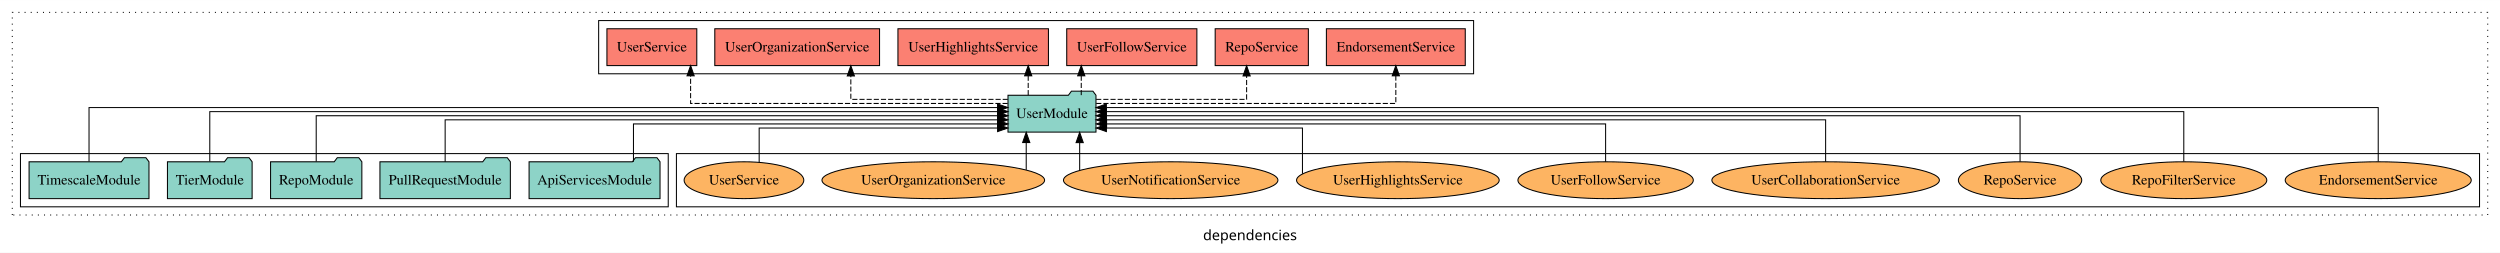
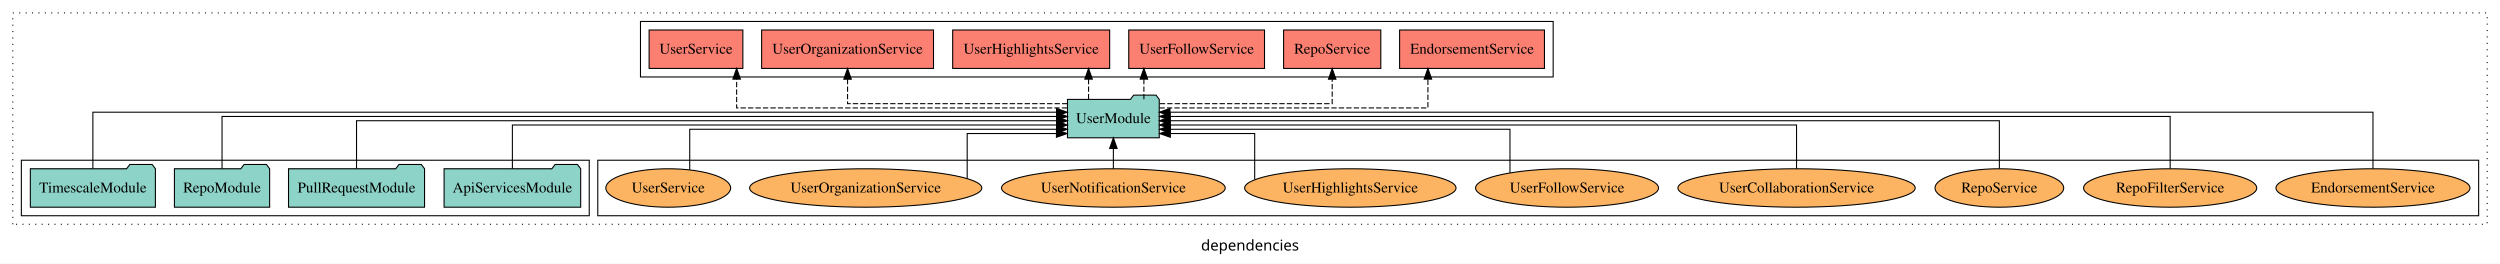
- <svg xmlns="http://www.w3.org/2000/svg" width="2443pt" height="247pt" viewBox="0.00 0.00 2443.00 246.80">
+ <svg xmlns="http://www.w3.org/2000/svg" width="2342pt" height="247pt" viewBox="0.00 0.00 2342.00 246.80">
  <g id="graph0" class="graph" transform="scale(1 1) rotate(0) translate(4 242.8)">
-     <polygon fill="white" stroke="transparent" points="-4,4 -4,-242.8 2439,-242.8 2439,4 -4,4" />
-     <text text-anchor="middle" x="1217.5" y="-8.2" font-family="sans-serif" font-size="14.00">dependencies</text>
+     <polygon fill="white" stroke="transparent" points="-4,4 -4,-242.8 2338,-242.8 2338,4 -4,4" />
+     <text text-anchor="middle" x="1167" y="-8.2" font-family="sans-serif" font-size="14.00">dependencies</text>
    <g id="clust1" class="cluster">
-       <polygon fill="none" stroke="black" stroke-dasharray="1,5" points="8,-32.8 8,-230.8 2427,-230.8 2427,-32.8 8,-32.8" />
+       <polygon fill="none" stroke="black" stroke-dasharray="1,5" points="8,-32.8 8,-230.8 2326,-230.8 2326,-32.8 8,-32.8" />
+     </g>
+     <g id="clust6" class="cluster">
+       <polygon fill="none" stroke="black" points="556,-40.8 556,-92.8 2318,-92.8 2318,-40.8 556,-40.8" />
+     </g>
+     <g id="clust3" class="cluster">
+       <polygon fill="none" stroke="black" points="16,-40.8 16,-92.8 548,-92.8 548,-40.8 16,-40.8" />
    </g>
    <g id="clust4" class="cluster">
-       <polygon fill="none" stroke="black" points="581,-170.8 581,-222.8 1436,-222.8 1436,-170.8 581,-170.8" />
-     </g>
-     <g id="clust6" class="cluster">
-       <polygon fill="none" stroke="black" points="657,-40.8 657,-92.8 2419,-92.8 2419,-40.8 657,-40.8" />
-     </g>
-     <g id="clust3" class="cluster">
-       <polygon fill="none" stroke="black" points="16,-40.8 16,-92.8 649,-92.8 649,-40.8 16,-40.8" />
+       <polygon fill="none" stroke="black" points="596,-170.8 596,-222.8 1451,-222.8 1451,-170.8 596,-170.8" />
    </g>
    <g id="node1" class="node">
-       <polygon fill="#8dd3c7" stroke="black" points="640.98,-84.8 637.98,-88.8 616.98,-88.8 613.98,-84.8 513.02,-84.8 513.02,-48.8 640.98,-48.8 640.98,-84.8" />
-       <text text-anchor="middle" x="577" y="-62.6" font-family="Times,serif" font-size="14.00">ApiServicesModule</text>
+       <polygon fill="#8dd3c7" stroke="black" points="539.98,-84.8 536.98,-88.8 515.98,-88.8 512.98,-84.8 412.02,-84.8 412.02,-48.8 539.98,-48.8 539.98,-84.8" />
+       <text text-anchor="middle" x="476" y="-62.6" font-family="Times,serif" font-size="14.00">ApiServicesModule</text>
    </g>
-     <g id="node6" class="node">
-       <polygon fill="#8dd3c7" stroke="black" points="1066.99,-149.8 1063.99,-153.8 1042.99,-153.8 1039.99,-149.8 981.01,-149.8 981.01,-113.8 1066.99,-113.8 1066.99,-149.8" />
-       <text text-anchor="middle" x="1024" y="-127.6" font-family="Times,serif" font-size="14.00">UserModule</text>
+     <g id="node5" class="node">
+       <polygon fill="#8dd3c7" stroke="black" points="1081.99,-149.8 1078.99,-153.8 1057.99,-153.8 1054.99,-149.8 996.01,-149.8 996.01,-113.8 1081.99,-113.8 1081.99,-149.8" />
+       <text text-anchor="middle" x="1039" y="-127.6" font-family="Times,serif" font-size="14.00">UserModule</text>
    </g>
    <g id="edge1" class="edge">
-       <path fill="none" stroke="black" d="M615.02,-84.81C615.02,-100.85 615.02,-121.8 615.02,-121.8 615.02,-121.8 971,-121.8 971,-121.8" />
-       <polygon fill="black" stroke="black" points="971,-125.3 981,-121.8 971,-118.3 971,-125.3" />
+       <path fill="none" stroke="black" d="M476,-84.82C476,-102.17 476,-125.8 476,-125.8 476,-125.8 985.76,-125.8 985.76,-125.8" />
+       <polygon fill="black" stroke="black" points="985.76,-129.3 995.76,-125.8 985.76,-122.3 985.76,-129.3" />
    </g>
    <g id="node2" class="node">
-       <polygon fill="#8dd3c7" stroke="black" points="494.72,-84.8 491.72,-88.8 470.72,-88.8 467.72,-84.8 367.28,-84.8 367.28,-48.8 494.72,-48.8 494.72,-84.8" />
-       <text text-anchor="middle" x="431" y="-62.6" font-family="Times,serif" font-size="14.00">PullRequestModule</text>
+       <polygon fill="#8dd3c7" stroke="black" points="393.72,-84.8 390.72,-88.8 369.72,-88.8 366.72,-84.8 266.28,-84.8 266.28,-48.8 393.72,-48.8 393.72,-84.8" />
+       <text text-anchor="middle" x="330" y="-62.6" font-family="Times,serif" font-size="14.00">PullRequestModule</text>
    </g>
    <g id="edge2" class="edge">
-       <path fill="none" stroke="black" d="M431,-84.82C431,-102.17 431,-125.8 431,-125.8 431,-125.8 970.88,-125.8 970.88,-125.8" />
-       <polygon fill="black" stroke="black" points="970.88,-129.3 980.88,-125.8 970.88,-122.3 970.88,-129.3" />
+       <path fill="none" stroke="black" d="M330,-85.02C330,-103.63 330,-129.8 330,-129.8 330,-129.8 985.98,-129.8 985.98,-129.8" />
+       <polygon fill="black" stroke="black" points="985.98,-133.3 995.98,-129.8 985.98,-126.3 985.98,-133.3" />
    </g>
    <g id="node3" class="node">
-       <polygon fill="#8dd3c7" stroke="black" points="349.6,-84.8 346.6,-88.8 325.6,-88.8 322.6,-84.8 260.4,-84.8 260.4,-48.8 349.6,-48.8 349.6,-84.8" />
-       <text text-anchor="middle" x="305" y="-62.6" font-family="Times,serif" font-size="14.00">RepoModule</text>
+       <polygon fill="#8dd3c7" stroke="black" points="248.6,-84.8 245.6,-88.8 224.6,-88.8 221.6,-84.8 159.4,-84.8 159.4,-48.8 248.6,-48.8 248.6,-84.8" />
+       <text text-anchor="middle" x="204" y="-62.6" font-family="Times,serif" font-size="14.00">RepoModule</text>
    </g>
    <g id="edge3" class="edge">
-       <path fill="none" stroke="black" d="M305,-85.02C305,-103.63 305,-129.8 305,-129.8 305,-129.8 970.91,-129.8 970.91,-129.8" />
-       <polygon fill="black" stroke="black" points="970.91,-133.3 980.91,-129.8 970.91,-126.3 970.91,-133.3" />
+       <path fill="none" stroke="black" d="M204,-85.11C204,-104.95 204,-133.8 204,-133.8 204,-133.8 985.87,-133.8 985.87,-133.8" />
+       <polygon fill="black" stroke="black" points="985.87,-137.3 995.87,-133.8 985.87,-130.3 985.87,-137.3" />
    </g>
    <g id="node4" class="node">
-       <polygon fill="#8dd3c7" stroke="black" points="242.37,-84.8 239.37,-88.8 218.37,-88.8 215.37,-84.8 159.63,-84.8 159.63,-48.8 242.37,-48.8 242.37,-84.8" />
-       <text text-anchor="middle" x="201" y="-62.6" font-family="Times,serif" font-size="14.00">TierModule</text>
-     </g>
-     <g id="edge4" class="edge">
-       <path fill="none" stroke="black" d="M201,-85.11C201,-104.95 201,-133.8 201,-133.8 201,-133.8 970.91,-133.8 970.91,-133.8" />
-       <polygon fill="black" stroke="black" points="970.91,-137.3 980.91,-133.8 970.91,-130.3 970.91,-137.3" />
-     </g>
-     <g id="node5" class="node">
      <polygon fill="#8dd3c7" stroke="black" points="141.58,-84.8 138.58,-88.8 117.58,-88.8 114.58,-84.8 24.42,-84.8 24.42,-48.8 141.58,-48.8 141.58,-84.8" />
      <text text-anchor="middle" x="83" y="-62.6" font-family="Times,serif" font-size="14.00">TimescaleModule</text>
    </g>
+     <g id="edge4" class="edge">
+       <path fill="none" stroke="black" d="M83,-85.08C83,-106.12 83,-137.8 83,-137.8 83,-137.8 985.75,-137.8 985.75,-137.8" />
+       <polygon fill="black" stroke="black" points="985.75,-141.3 995.75,-137.8 985.75,-134.3 985.75,-141.3" />
+     </g>
+     <g id="node6" class="node">
+       <polygon fill="#fb8072" stroke="black" points="1442.85,-214.8 1307.15,-214.8 1307.15,-178.8 1442.85,-178.8 1442.85,-214.8" />
+       <text text-anchor="middle" x="1375" y="-192.6" font-family="Times,serif" font-size="14.00">EndorsementService </text>
+     </g>
    <g id="edge5" class="edge">
-       <path fill="none" stroke="black" d="M83,-85.08C83,-106.12 83,-137.8 83,-137.8 83,-137.8 970.81,-137.8 970.81,-137.8" />
-       <polygon fill="black" stroke="black" points="970.81,-141.3 980.81,-137.8 970.81,-134.3 970.81,-141.3" />
+       <path fill="none" stroke="black" stroke-dasharray="5,2" d="M1082.16,-141.8C1164.01,-141.8 1333.67,-141.8 1333.67,-141.8 1333.67,-141.8 1333.67,-168.79 1333.67,-168.79" />
+       <polygon fill="black" stroke="black" points="1330.17,-168.79 1333.67,-178.79 1337.17,-168.79 1330.17,-168.79" />
    </g>
    <g id="node7" class="node">
-       <polygon fill="#fb8072" stroke="black" points="1427.85,-214.8 1292.15,-214.8 1292.15,-178.8 1427.85,-178.8 1427.85,-214.8" />
-       <text text-anchor="middle" x="1360" y="-192.6" font-family="Times,serif" font-size="14.00">EndorsementService </text>
+       <polygon fill="#fb8072" stroke="black" points="1289.53,-214.8 1198.47,-214.8 1198.47,-178.8 1289.53,-178.8 1289.53,-214.8" />
+       <text text-anchor="middle" x="1244" y="-192.6" font-family="Times,serif" font-size="14.00">RepoService </text>
    </g>
    <g id="edge6" class="edge">
-       <path fill="none" stroke="black" stroke-dasharray="5,2" d="M1067.24,-141.8C1157.99,-141.8 1360,-141.8 1360,-141.8 1360,-141.8 1360,-168.79 1360,-168.79" />
-       <polygon fill="black" stroke="black" points="1356.5,-168.79 1360,-178.79 1363.5,-168.79 1356.5,-168.79" />
+       <path fill="none" stroke="black" stroke-dasharray="5,2" d="M1082.48,-145.8C1142.65,-145.8 1244,-145.8 1244,-145.8 1244,-145.8 1244,-168.68 1244,-168.68" />
+       <polygon fill="black" stroke="black" points="1240.5,-168.68 1244,-178.68 1247.5,-168.68 1240.5,-168.68" />
    </g>
    <g id="node8" class="node">
-       <polygon fill="#fb8072" stroke="black" points="1274.53,-214.8 1183.47,-214.8 1183.47,-178.8 1274.53,-178.8 1274.53,-214.8" />
-       <text text-anchor="middle" x="1229" y="-192.6" font-family="Times,serif" font-size="14.00">RepoService </text>
+       <polygon fill="#fb8072" stroke="black" points="1180.59,-214.8 1053.41,-214.8 1053.41,-178.8 1180.59,-178.8 1180.59,-214.8" />
+       <text text-anchor="middle" x="1117" y="-192.6" font-family="Times,serif" font-size="14.00">UserFollowService </text>
    </g>
    <g id="edge7" class="edge">
-       <path fill="none" stroke="black" stroke-dasharray="5,2" d="M1067.16,-145.8C1123.27,-145.8 1214.19,-145.8 1214.19,-145.8 1214.19,-145.8 1214.19,-168.68 1214.19,-168.68" />
-       <polygon fill="black" stroke="black" points="1210.69,-168.68 1214.19,-178.68 1217.69,-168.68 1210.69,-168.68" />
+       <path fill="none" stroke="black" stroke-dasharray="5,2" d="M1067.6,-149.91C1067.6,-149.91 1067.6,-168.79 1067.6,-168.79" />
+       <polygon fill="black" stroke="black" points="1064.1,-168.79 1067.6,-178.79 1071.1,-168.79 1064.1,-168.79" />
    </g>
    <g id="node9" class="node">
-       <polygon fill="#fb8072" stroke="black" points="1165.59,-214.8 1038.41,-214.8 1038.41,-178.8 1165.59,-178.8 1165.59,-214.8" />
-       <text text-anchor="middle" x="1102" y="-192.6" font-family="Times,serif" font-size="14.00">UserFollowService </text>
+       <polygon fill="#fb8072" stroke="black" points="1035.53,-214.8 888.47,-214.8 888.47,-178.8 1035.53,-178.8 1035.53,-214.8" />
+       <text text-anchor="middle" x="962" y="-192.6" font-family="Times,serif" font-size="14.00">UserHighlightsService </text>
    </g>
    <g id="edge8" class="edge">
-       <path fill="none" stroke="black" stroke-dasharray="5,2" d="M1052.6,-149.91C1052.6,-149.91 1052.6,-168.79 1052.6,-168.79" />
-       <polygon fill="black" stroke="black" points="1049.1,-168.79 1052.6,-178.79 1056.1,-168.79 1049.1,-168.79" />
+       <path fill="none" stroke="black" stroke-dasharray="5,2" d="M1015.76,-149.91C1015.76,-149.91 1015.76,-168.79 1015.76,-168.79" />
+       <polygon fill="black" stroke="black" points="1012.26,-168.79 1015.76,-178.79 1019.26,-168.79 1012.26,-168.79" />
    </g>
    <g id="node10" class="node">
-       <polygon fill="#fb8072" stroke="black" points="1020.53,-214.8 873.47,-214.8 873.47,-178.8 1020.53,-178.8 1020.53,-214.8" />
-       <text text-anchor="middle" x="947" y="-192.6" font-family="Times,serif" font-size="14.00">UserHighlightsService </text>
+       <polygon fill="#fb8072" stroke="black" points="870.5,-214.8 709.5,-214.8 709.5,-178.8 870.5,-178.8 870.5,-214.8" />
+       <text text-anchor="middle" x="790" y="-192.6" font-family="Times,serif" font-size="14.00">UserOrganizationService </text>
    </g>
    <g id="edge9" class="edge">
-       <path fill="none" stroke="black" stroke-dasharray="5,2" d="M1000.76,-149.91C1000.76,-149.91 1000.76,-168.79 1000.76,-168.79" />
-       <polygon fill="black" stroke="black" points="997.26,-168.79 1000.76,-178.79 1004.26,-168.79 997.26,-168.79" />
+       <path fill="none" stroke="black" stroke-dasharray="5,2" d="M995.91,-145.8C924.64,-145.8 790,-145.8 790,-145.8 790,-145.8 790,-168.68 790,-168.68" />
+       <polygon fill="black" stroke="black" points="786.5,-168.68 790,-178.68 793.5,-168.68 786.5,-168.68" />
    </g>
    <g id="node11" class="node">
-       <polygon fill="#fb8072" stroke="black" points="855.5,-214.8 694.5,-214.8 694.5,-178.8 855.5,-178.8 855.5,-214.8" />
-       <text text-anchor="middle" x="775" y="-192.6" font-family="Times,serif" font-size="14.00">UserOrganizationService </text>
+       <polygon fill="#fb8072" stroke="black" points="691.91,-214.8 604.09,-214.8 604.09,-178.8 691.91,-178.8 691.91,-214.8" />
+       <text text-anchor="middle" x="648" y="-192.6" font-family="Times,serif" font-size="14.00">UserService </text>
    </g>
    <g id="edge10" class="edge">
-       <path fill="none" stroke="black" stroke-dasharray="5,2" d="M980.86,-145.8C923,-145.8 827.43,-145.8 827.43,-145.8 827.43,-145.8 827.43,-168.68 827.43,-168.68" />
-       <polygon fill="black" stroke="black" points="823.93,-168.68 827.43,-178.68 830.93,-168.68 823.93,-168.68" />
+       <path fill="none" stroke="black" stroke-dasharray="5,2" d="M995.73,-141.8C901.49,-141.8 686.09,-141.8 686.09,-141.8 686.09,-141.8 686.09,-168.79 686.09,-168.79" />
+       <polygon fill="black" stroke="black" points="682.59,-168.79 686.09,-178.79 689.59,-168.79 682.59,-168.79" />
    </g>
    <g id="node12" class="node">
-       <polygon fill="#fb8072" stroke="black" points="676.91,-214.8 589.09,-214.8 589.09,-178.8 676.91,-178.8 676.91,-214.8" />
-       <text text-anchor="middle" x="633" y="-192.6" font-family="Times,serif" font-size="14.00">UserService </text>
+       <ellipse fill="#fdb462" stroke="black" cx="2219" cy="-66.8" rx="90.89" ry="18" />
+       <text text-anchor="middle" x="2219" y="-62.6" font-family="Times,serif" font-size="14.00">EndorsementService</text>
    </g>
    <g id="edge11" class="edge">
-       <path fill="none" stroke="black" stroke-dasharray="5,2" d="M980.7,-141.8C886.4,-141.8 670.86,-141.8 670.86,-141.8 670.86,-141.8 670.86,-168.79 670.86,-168.79" />
-       <polygon fill="black" stroke="black" points="667.36,-168.79 670.86,-178.79 674.36,-168.79 667.36,-168.79" />
+       <path fill="none" stroke="black" d="M2219,-85.08C2219,-106.12 2219,-137.8 2219,-137.8 2219,-137.8 1092.04,-137.8 1092.04,-137.8" />
+       <polygon fill="black" stroke="black" points="1092.04,-134.3 1082.04,-137.8 1092.04,-141.3 1092.04,-134.3" />
    </g>
    <g id="node13" class="node">
-       <ellipse fill="#fdb462" stroke="black" cx="2320" cy="-66.8" rx="90.89" ry="18" />
-       <text text-anchor="middle" x="2320" y="-62.6" font-family="Times,serif" font-size="14.00">EndorsementService</text>
+       <ellipse fill="#fdb462" stroke="black" cx="2029" cy="-66.8" rx="81.1" ry="18" />
+       <text text-anchor="middle" x="2029" y="-62.6" font-family="Times,serif" font-size="14.00">RepoFilterService</text>
    </g>
    <g id="edge12" class="edge">
-       <path fill="none" stroke="black" d="M2320,-85.08C2320,-106.12 2320,-137.8 2320,-137.8 2320,-137.8 1077.12,-137.8 1077.12,-137.8" />
-       <polygon fill="black" stroke="black" points="1077.12,-134.3 1067.12,-137.8 1077.12,-141.3 1077.12,-134.3" />
+       <path fill="none" stroke="black" d="M2029,-85.11C2029,-104.95 2029,-133.8 2029,-133.8 2029,-133.8 1092.18,-133.8 1092.18,-133.8" />
+       <polygon fill="black" stroke="black" points="1092.18,-130.3 1082.18,-133.8 1092.18,-137.3 1092.18,-130.3" />
    </g>
    <g id="node14" class="node">
-       <ellipse fill="#fdb462" stroke="black" cx="2130" cy="-66.8" rx="81.1" ry="18" />
-       <text text-anchor="middle" x="2130" y="-62.6" font-family="Times,serif" font-size="14.00">RepoFilterService</text>
+       <ellipse fill="#fdb462" stroke="black" cx="1869" cy="-66.8" rx="60.26" ry="18" />
+       <text text-anchor="middle" x="1869" y="-62.6" font-family="Times,serif" font-size="14.00">RepoService</text>
    </g>
    <g id="edge13" class="edge">
-       <path fill="none" stroke="black" d="M2130,-85.11C2130,-104.95 2130,-133.8 2130,-133.8 2130,-133.8 1077.02,-133.8 1077.02,-133.8" />
-       <polygon fill="black" stroke="black" points="1077.02,-130.3 1067.02,-133.8 1077.02,-137.3 1077.02,-130.3" />
+       <path fill="none" stroke="black" d="M1869,-85.02C1869,-103.63 1869,-129.8 1869,-129.8 1869,-129.8 1092.17,-129.8 1092.17,-129.8" />
+       <polygon fill="black" stroke="black" points="1092.17,-126.3 1082.17,-129.8 1092.17,-133.3 1092.17,-126.3" />
    </g>
    <g id="node15" class="node">
-       <ellipse fill="#fdb462" stroke="black" cx="1970" cy="-66.8" rx="60.26" ry="18" />
-       <text text-anchor="middle" x="1970" y="-62.6" font-family="Times,serif" font-size="14.00">RepoService</text>
+       <ellipse fill="#fdb462" stroke="black" cx="1679" cy="-66.8" rx="111.16" ry="18" />
+       <text text-anchor="middle" x="1679" y="-62.6" font-family="Times,serif" font-size="14.00">UserCollaborationService</text>
    </g>
    <g id="edge14" class="edge">
-       <path fill="none" stroke="black" d="M1970,-85.02C1970,-103.63 1970,-129.8 1970,-129.8 1970,-129.8 1077.11,-129.8 1077.11,-129.8" />
-       <polygon fill="black" stroke="black" points="1077.11,-126.3 1067.11,-129.8 1077.11,-133.3 1077.11,-126.3" />
+       <path fill="none" stroke="black" d="M1679,-84.82C1679,-102.17 1679,-125.8 1679,-125.8 1679,-125.8 1092.24,-125.8 1092.24,-125.8" />
+       <polygon fill="black" stroke="black" points="1092.24,-122.3 1082.24,-125.8 1092.24,-129.3 1092.24,-122.3" />
    </g>
    <g id="node16" class="node">
-       <ellipse fill="#fdb462" stroke="black" cx="1780" cy="-66.8" rx="111.16" ry="18" />
-       <text text-anchor="middle" x="1780" y="-62.6" font-family="Times,serif" font-size="14.00">UserCollaborationService</text>
+       <ellipse fill="#fdb462" stroke="black" cx="1464" cy="-66.8" rx="85.69" ry="18" />
+       <text text-anchor="middle" x="1464" y="-62.6" font-family="Times,serif" font-size="14.00">UserFollowService</text>
    </g>
    <g id="edge15" class="edge">
-       <path fill="none" stroke="black" d="M1780,-84.82C1780,-102.17 1780,-125.8 1780,-125.8 1780,-125.8 1077.09,-125.8 1077.09,-125.8" />
-       <polygon fill="black" stroke="black" points="1077.09,-122.3 1067.09,-125.8 1077.09,-129.3 1077.09,-122.3" />
+       <path fill="none" stroke="black" d="M1410.54,-80.96C1410.54,-97.26 1410.54,-121.8 1410.54,-121.8 1410.54,-121.8 1092.35,-121.8 1092.35,-121.8" />
+       <polygon fill="black" stroke="black" points="1092.35,-118.3 1082.35,-121.8 1092.35,-125.3 1092.35,-118.3" />
    </g>
    <g id="node17" class="node">
-       <ellipse fill="#fdb462" stroke="black" cx="1565" cy="-66.8" rx="85.69" ry="18" />
-       <text text-anchor="middle" x="1565" y="-62.6" font-family="Times,serif" font-size="14.00">UserFollowService</text>
+       <ellipse fill="#fdb462" stroke="black" cx="1261" cy="-66.8" rx="99.01" ry="18" />
+       <text text-anchor="middle" x="1261" y="-62.6" font-family="Times,serif" font-size="14.00">UserHighlightsService</text>
    </g>
    <g id="edge16" class="edge">
-       <path fill="none" stroke="black" d="M1565,-84.81C1565,-100.85 1565,-121.8 1565,-121.8 1565,-121.8 1077.36,-121.8 1077.36,-121.8" />
-       <polygon fill="black" stroke="black" points="1077.36,-118.3 1067.36,-121.8 1077.36,-125.3 1077.36,-118.3" />
+       <path fill="none" stroke="black" d="M1171.39,-74.77C1171.39,-89.11 1171.39,-117.8 1171.39,-117.8 1171.39,-117.8 1092.35,-117.8 1092.35,-117.8" />
+       <polygon fill="black" stroke="black" points="1092.35,-114.3 1082.35,-117.8 1092.35,-121.3 1092.35,-114.3" />
    </g>
    <g id="node18" class="node">
-       <ellipse fill="#fdb462" stroke="black" cx="1362" cy="-66.8" rx="99.01" ry="18" />
-       <text text-anchor="middle" x="1362" y="-62.6" font-family="Times,serif" font-size="14.00">UserHighlightsService</text>
+       <ellipse fill="#fdb462" stroke="black" cx="1039" cy="-66.8" rx="104.78" ry="18" />
+       <text text-anchor="middle" x="1039" y="-62.6" font-family="Times,serif" font-size="14.00">UserNotificationService</text>
    </g>
    <g id="edge17" class="edge">
-       <path fill="none" stroke="black" d="M1268.76,-73.05C1268.76,-86.67 1268.76,-117.8 1268.76,-117.8 1268.76,-117.8 1077.19,-117.8 1077.19,-117.8" />
-       <polygon fill="black" stroke="black" points="1077.19,-114.3 1067.19,-117.8 1077.19,-121.3 1077.19,-114.3" />
+       <path fill="none" stroke="black" d="M1039,-84.91C1039,-84.91 1039,-103.79 1039,-103.79" />
+       <polygon fill="black" stroke="black" points="1035.5,-103.79 1039,-113.79 1042.5,-103.79 1035.5,-103.79" />
    </g>
    <g id="node19" class="node">
-       <ellipse fill="#fdb462" stroke="black" cx="1140" cy="-66.8" rx="104.78" ry="18" />
-       <text text-anchor="middle" x="1140" y="-62.6" font-family="Times,serif" font-size="14.00">UserNotificationService</text>
+       <ellipse fill="#fdb462" stroke="black" cx="807" cy="-66.8" rx="108.78" ry="18" />
+       <text text-anchor="middle" x="807" y="-62.6" font-family="Times,serif" font-size="14.00">UserOrganizationService</text>
    </g>
    <g id="edge18" class="edge">
-       <path fill="none" stroke="black" d="M1051.05,-76.39C1051.05,-76.39 1051.05,-103.55 1051.05,-103.55" />
-       <polygon fill="black" stroke="black" points="1047.55,-103.55 1051.05,-113.55 1054.55,-103.55 1047.55,-103.55" />
+       <path fill="none" stroke="black" d="M902.06,-75.68C902.06,-90.3 902.06,-117.8 902.06,-117.8 902.06,-117.8 985.67,-117.8 985.67,-117.8" />
+       <polygon fill="black" stroke="black" points="985.67,-121.3 995.67,-117.8 985.67,-114.3 985.67,-121.3" />
    </g>
    <g id="node20" class="node">
-       <ellipse fill="#fdb462" stroke="black" cx="908" cy="-66.8" rx="108.78" ry="18" />
-       <text text-anchor="middle" x="908" y="-62.6" font-family="Times,serif" font-size="14.00">UserOrganizationService</text>
+       <ellipse fill="#fdb462" stroke="black" cx="622" cy="-66.8" rx="58.46" ry="18" />
+       <text text-anchor="middle" x="622" y="-62.6" font-family="Times,serif" font-size="14.00">UserService</text>
    </g>
    <g id="edge19" class="edge">
-       <path fill="none" stroke="black" d="M998.82,-76.96C998.82,-76.96 998.82,-103.61 998.82,-103.61" />
-       <polygon fill="black" stroke="black" points="995.32,-103.61 998.82,-113.61 1002.32,-103.61 995.32,-103.61" />
-     </g>
-     <g id="node21" class="node">
-       <ellipse fill="#fdb462" stroke="black" cx="723" cy="-66.8" rx="58.46" ry="18" />
-       <text text-anchor="middle" x="723" y="-62.6" font-family="Times,serif" font-size="14.00">UserService</text>
-     </g>
-     <g id="edge20" class="edge">
-       <path fill="none" stroke="black" d="M737.86,-84.35C737.86,-99.1 737.86,-117.8 737.86,-117.8 737.86,-117.8 970.85,-117.8 970.85,-117.8" />
-       <polygon fill="black" stroke="black" points="970.85,-121.3 980.85,-117.8 970.85,-114.3 970.85,-121.3" />
+       <path fill="none" stroke="black" d="M642.14,-83.9C642.14,-100.05 642.14,-121.8 642.14,-121.8 642.14,-121.8 985.77,-121.8 985.77,-121.8" />
+       <polygon fill="black" stroke="black" points="985.77,-125.3 995.77,-121.8 985.77,-118.3 985.77,-125.3" />
    </g>
  </g>
</svg>
